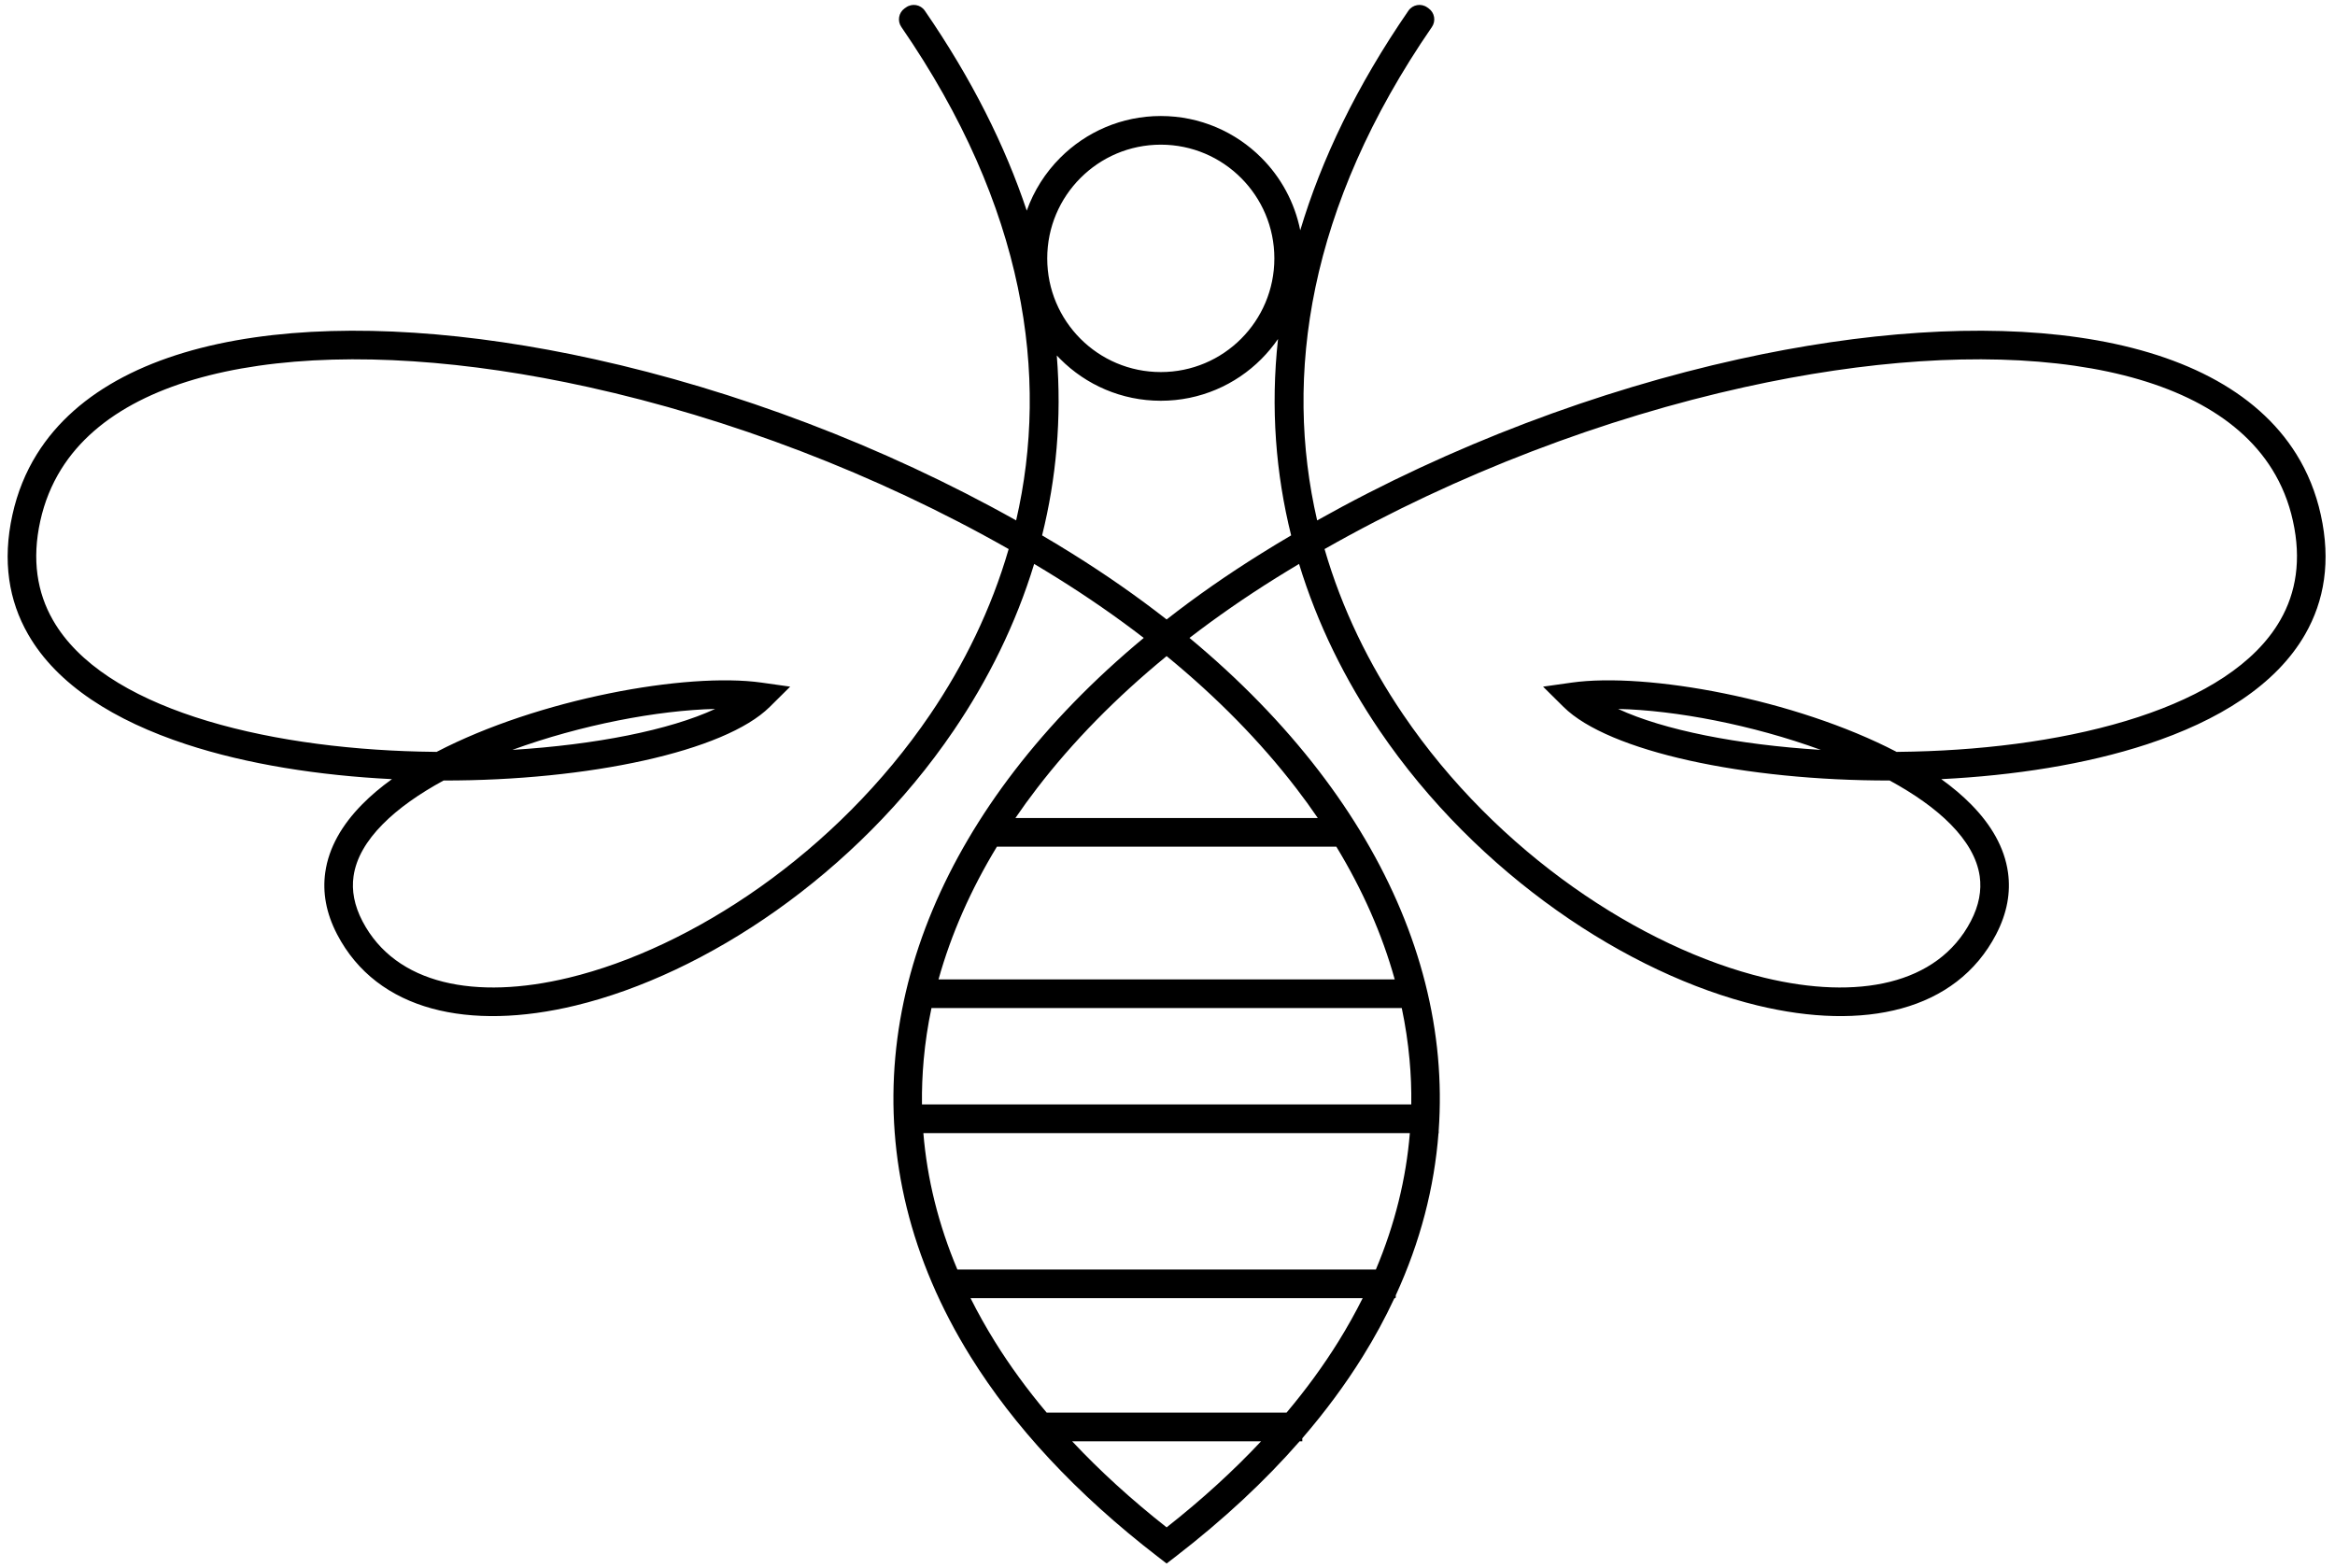
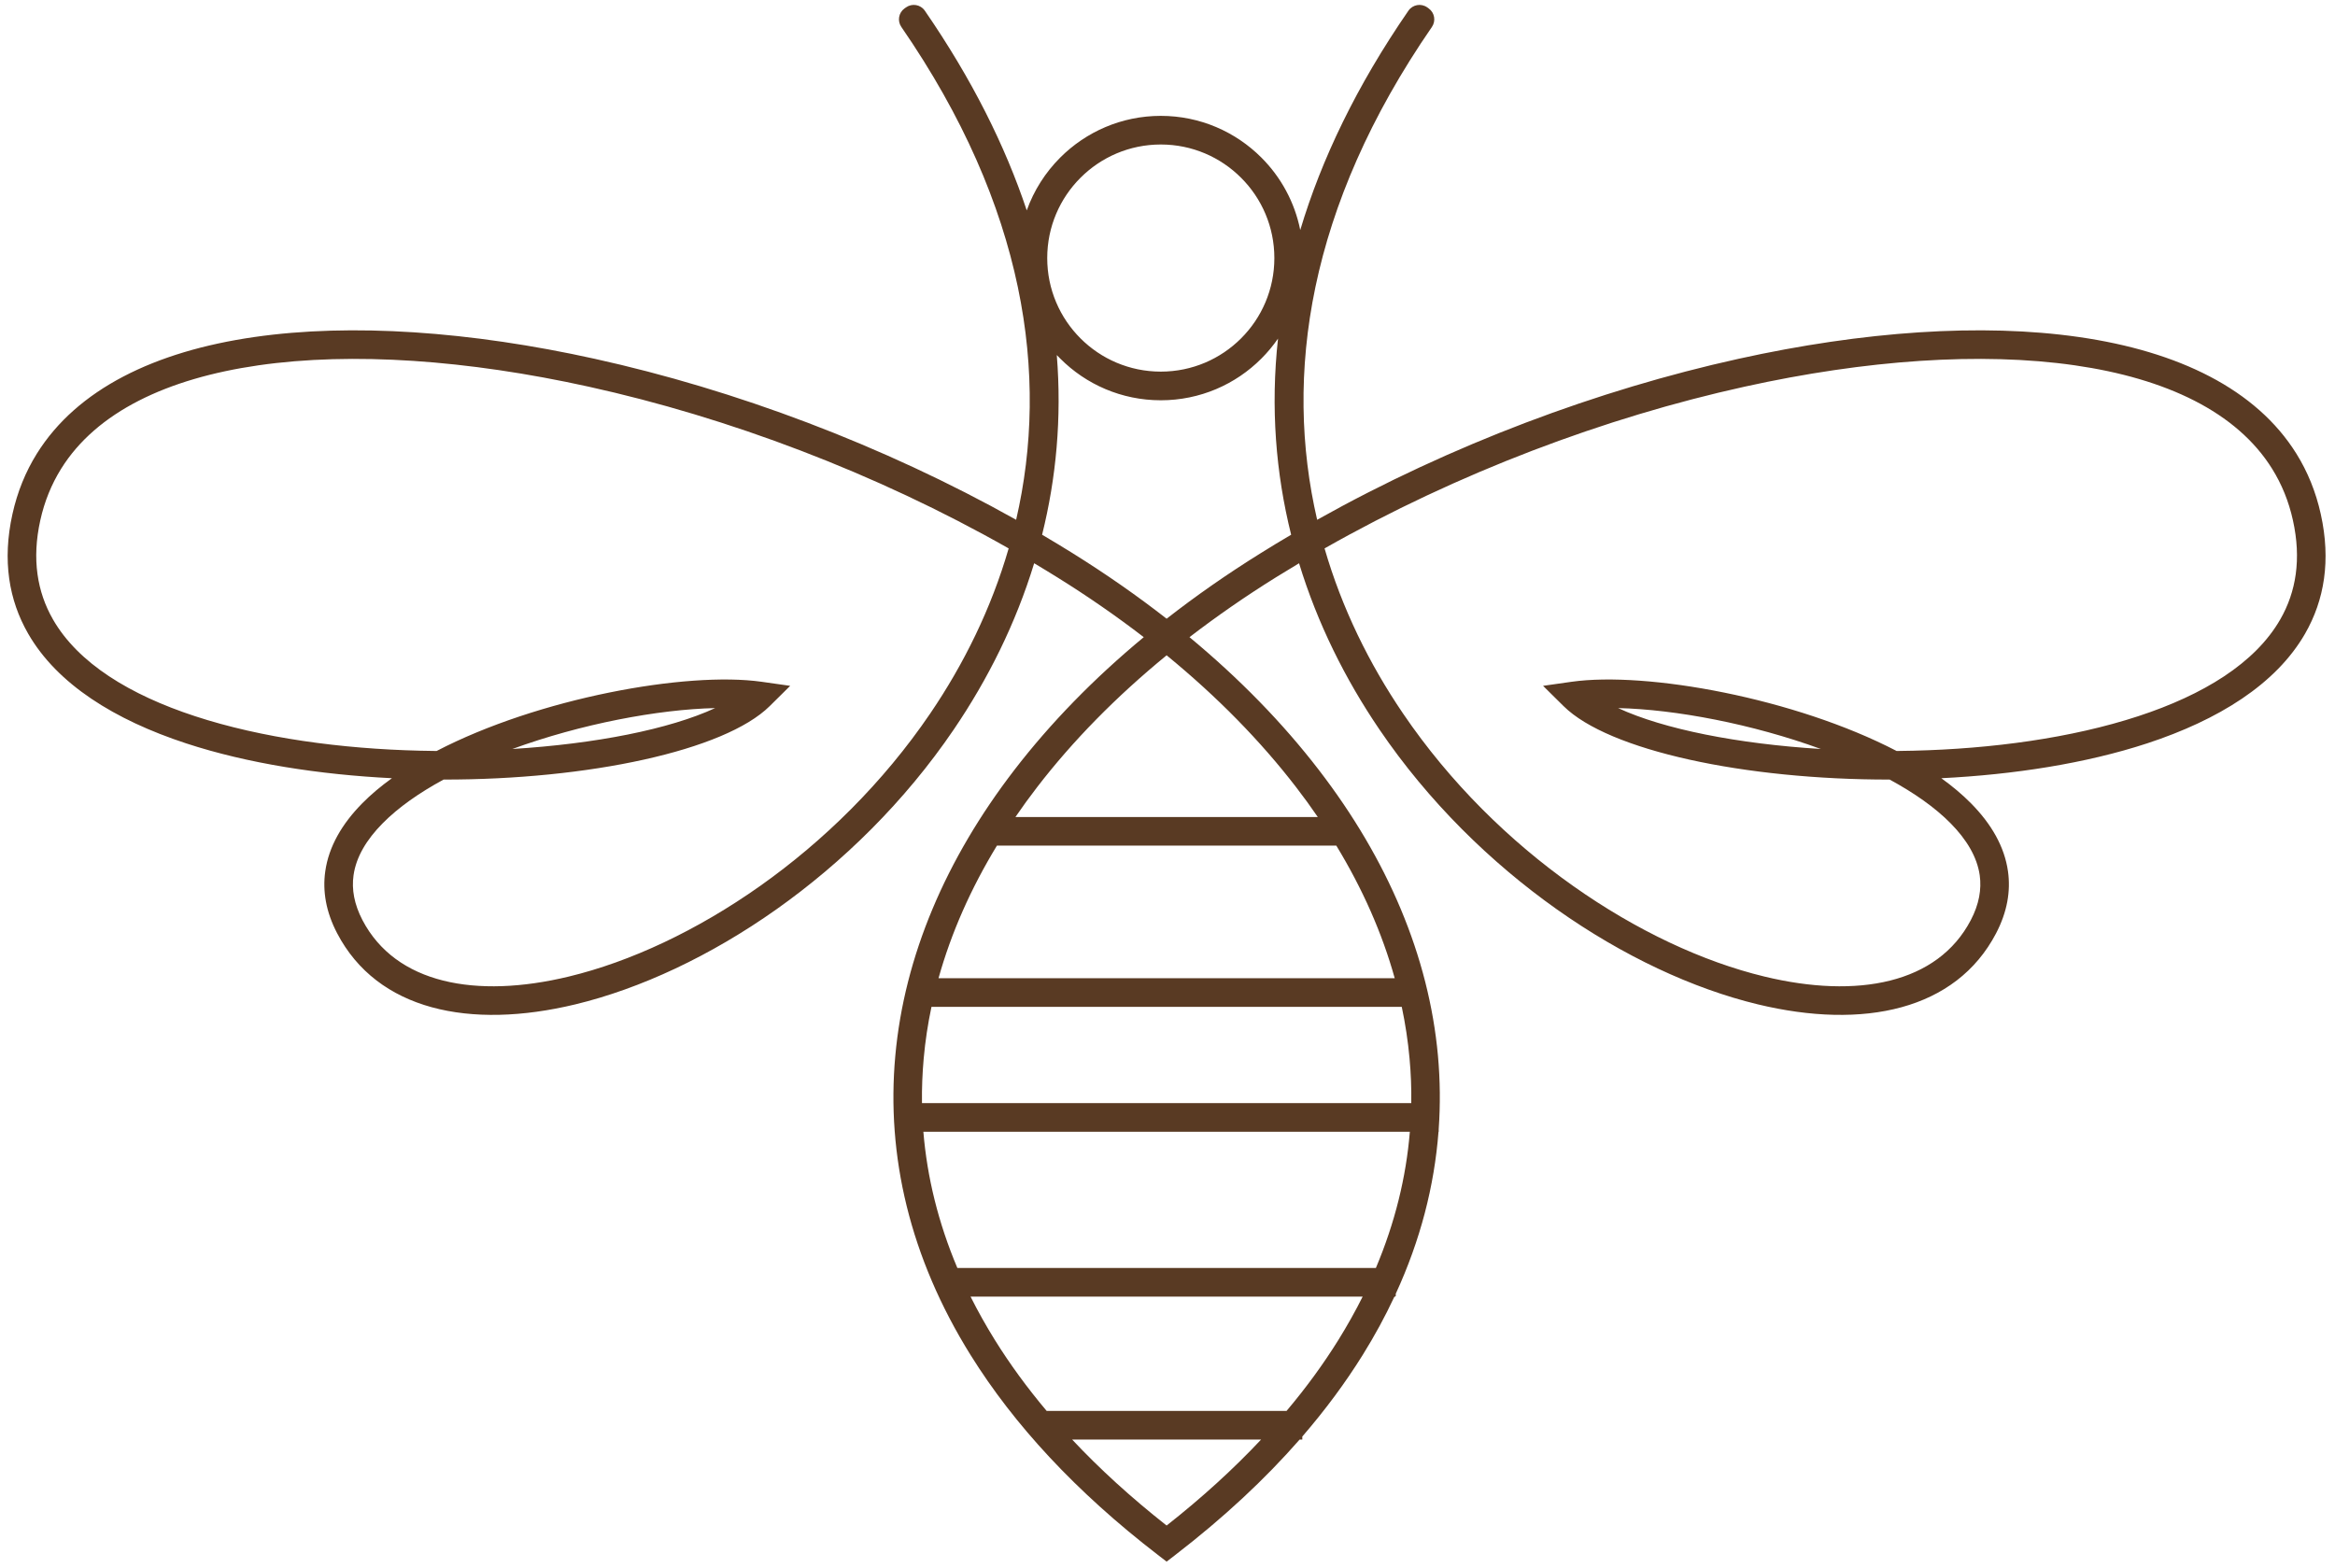
- <svg xmlns="http://www.w3.org/2000/svg" stroke-width="10" width="581" zoomAndPan="magnify" viewBox="0 0 435.75 292.5" height="390" preserveAspectRatio="xMidYMid meet" version="1.0">
+ <svg xmlns="http://www.w3.org/2000/svg" width="581" zoomAndPan="magnify" viewBox="0 0 435.75 292.5" height="390" preserveAspectRatio="xMidYMid meet" version="1.0">
  <defs>
-     <clipPath id="c69837843b">
+     <clipPath id="e8929d57ec">
      <path d="M 1 0.547 L 434 0.547 L 434 291.797 L 1 291.797 Z M 1 0.547 " clip-rule="nonzero" />
    </clipPath>
  </defs>
-   <g clip-path="url(#c69837843b)">
-     <path fill="#000000" d="M 195.328 263.652 L 240.09 263.652 C 243.766 259.285 246.977 254.871 249.75 250.414 C 251.418 247.723 252.941 245.004 254.297 242.289 L 181.121 242.289 C 182.48 245.004 184 247.723 185.672 250.414 C 188.441 254.871 191.656 259.285 195.328 263.652 Z M 243.031 268.438 L 243.031 269.004 L 242.535 269.004 C 242.531 269.004 242.531 269.004 242.531 269.004 C 236.078 276.391 228.367 283.602 219.34 290.559 L 217.711 291.812 L 216.082 290.559 C 200.715 278.719 189.184 266.156 181.145 253.234 C 169.758 234.934 165.387 215.934 167.078 197.289 C 168.762 178.707 176.484 160.551 189.309 143.859 C 196.012 135.141 204.094 126.82 213.441 119.062 C 213.441 119.062 213.441 119.062 213.441 119.059 C 208.395 115.172 203.016 111.438 197.305 107.879 C 195.883 106.988 194.441 106.117 192.992 105.25 C 189.562 116.504 184.375 126.91 177.996 136.309 C 168.84 149.805 157.234 161.168 144.918 169.902 C 132.57 178.652 119.484 184.75 107.41 187.668 C 87.629 192.449 70.418 188.758 62.922 174.406 C 60.824 170.387 60.176 166.52 60.699 162.82 C 61.352 158.18 63.828 153.945 67.582 150.129 C 69.199 148.484 71.066 146.914 73.133 145.426 C 73.133 145.418 73.133 145.418 73.133 145.418 C 59.656 144.746 46.207 142.676 34.727 138.902 C 21.441 134.535 10.676 127.867 5.246 118.391 C 1.652 112.133 0.41 104.734 2.32 96.078 C 3.238 91.914 4.777 88.141 6.875 84.773 C 14.375 72.727 28.887 65.656 47.469 62.977 C 65.598 60.363 87.727 61.898 110.996 67.051 C 137.086 72.816 164.637 83.102 189.629 97.129 C 195.844 70.211 191.383 38.695 168.207 5.035 C 167.426 3.91 167.695 2.371 168.805 1.57 L 169.078 1.383 C 170.211 0.574 171.789 0.844 172.582 1.992 C 181.379 14.77 187.582 27.242 191.609 39.316 C 192.949 35.562 195.102 32.195 197.863 29.438 C 202.66 24.633 209.297 21.652 216.629 21.652 C 223.949 21.652 230.59 24.633 235.387 29.438 C 239.016 33.062 241.602 37.754 242.648 42.984 C 246.598 29.781 253.145 16.066 262.836 1.996 C 263.629 0.848 265.211 0.574 266.348 1.383 L 266.613 1.57 C 267.727 2.371 267.992 3.91 267.219 5.035 C 244.039 38.695 239.582 70.211 245.801 97.129 C 270.785 83.102 298.344 72.816 324.426 67.051 C 347.699 61.898 369.824 60.363 387.949 62.977 C 406.539 65.656 421.047 72.727 428.543 84.773 C 430.641 88.141 432.18 91.914 433.098 96.078 C 435.008 104.734 433.766 112.133 430.176 118.391 C 424.742 127.867 413.977 134.535 400.699 138.902 C 389.211 142.676 375.773 144.746 362.285 145.418 C 362.285 145.418 362.285 145.418 362.285 145.426 C 364.352 146.914 366.219 148.484 367.84 150.129 C 371.602 153.945 374.07 158.18 374.723 162.82 C 375.242 166.52 374.594 170.387 372.5 174.406 C 365 188.758 347.789 192.449 328.012 187.668 C 315.938 184.75 302.848 178.652 290.504 169.902 C 278.188 161.168 266.578 149.801 257.422 136.309 C 251.043 126.91 245.855 116.504 242.426 105.25 C 240.984 106.117 239.539 106.988 238.113 107.879 C 232.406 111.438 227.031 115.172 221.98 119.059 C 221.98 119.062 221.98 119.062 221.98 119.062 C 231.328 126.828 239.41 135.141 246.109 143.859 C 258.934 160.551 266.66 178.707 268.348 197.289 C 268.758 201.852 268.809 206.426 268.484 211.02 L 268.484 211.48 L 268.449 211.48 C 267.672 221.602 265.07 231.75 260.473 241.75 L 260.473 242.133 C 260.473 242.223 260.402 242.289 260.316 242.289 C 260.258 242.289 260.207 242.324 260.18 242.375 C 258.48 246.023 256.512 249.645 254.277 253.234 C 251.086 258.363 247.34 263.441 243.031 268.438 Z M 235.34 269.004 L 200.082 269.004 C 205.207 274.473 211.074 279.84 217.711 285.066 C 224.348 279.84 230.211 274.473 235.34 269.004 Z M 197.215 66.348 C 198.16 78.125 197.098 89.363 194.473 99.922 C 196.371 101.035 198.258 102.184 200.125 103.344 C 206.363 107.238 212.234 111.332 217.711 115.617 C 223.184 111.332 229.055 107.238 235.305 103.344 C 237.164 102.184 239.047 101.035 240.949 99.922 C 238.094 88.457 237.086 76.172 238.5 63.27 C 237.574 64.613 236.535 65.859 235.387 67.012 C 230.59 71.824 223.949 74.797 216.629 74.797 C 209.297 74.797 202.66 71.824 197.863 67.012 C 197.645 66.793 197.426 66.566 197.215 66.348 Z M 173.594 133.328 C 179.902 124.035 184.988 113.684 188.234 102.477 C 163.379 88.348 135.863 77.996 109.852 72.254 C 87.203 67.246 65.738 65.742 48.223 68.266 C 31.18 70.723 17.996 76.996 11.406 87.594 C 9.613 90.48 8.301 93.688 7.52 97.227 C 5.918 104.461 6.934 110.598 9.879 115.738 C 14.582 123.949 24.285 129.855 36.379 133.824 C 48.82 137.91 63.703 139.926 78.355 140.277 C 79.387 140.301 80.438 140.316 81.477 140.332 C 100.434 130.457 128.117 125.422 142.129 127.402 L 147.461 128.156 L 143.637 131.945 C 135.219 140.277 109.746 145.707 82.781 145.672 C 78.258 148.133 74.332 150.871 71.383 153.871 C 68.402 156.895 66.457 160.141 65.977 163.551 C 65.602 166.18 66.098 168.977 67.645 171.941 C 73.844 183.805 88.777 186.684 106.152 182.48 C 117.613 179.715 130.062 173.895 141.852 165.555 C 153.672 157.184 164.812 146.262 173.594 133.328 Z M 133.457 132.316 C 122.766 132.562 108.43 135.277 95.617 139.957 C 111.125 139 124.941 136.266 133.457 132.316 Z M 241.895 147.117 C 235.23 138.438 227.121 130.168 217.711 122.453 C 208.297 130.168 200.188 138.438 193.523 147.117 C 192.117 148.945 190.773 150.797 189.496 152.672 C 189.496 152.672 189.496 152.672 189.5 152.672 L 245.922 152.672 C 244.645 150.797 243.305 148.945 241.895 147.117 Z M 186.043 158.016 C 181.164 166.047 177.5 174.348 175.145 182.789 L 260.277 182.789 C 257.93 174.348 254.258 166.047 249.379 158.016 Z M 173.828 188.141 C 173.152 191.34 172.668 194.551 172.379 197.77 C 172.129 200.547 172.02 203.336 172.055 206.125 L 263.367 206.125 C 263.406 203.336 263.301 200.547 263.043 197.77 C 262.754 194.551 262.266 191.34 261.594 188.141 Z M 172.316 211.48 C 173.012 219.973 175.098 228.492 178.66 236.941 L 256.762 236.941 C 260.32 228.492 262.41 219.973 263.102 211.48 Z M 325.574 72.254 C 299.562 77.996 272.039 88.348 247.184 102.477 C 250.43 113.684 255.52 124.035 261.832 133.328 C 270.605 146.262 281.746 157.184 293.574 165.555 C 305.355 173.895 317.816 179.715 329.266 182.48 C 346.645 186.684 361.586 183.805 367.781 171.941 C 369.332 168.977 369.816 166.18 369.449 163.551 C 368.961 160.141 367.016 156.895 364.043 153.871 C 361.098 150.871 357.168 148.133 352.637 145.672 C 325.684 145.707 300.203 140.277 291.789 131.945 L 287.961 128.156 L 293.289 127.402 C 307.309 125.422 334.992 130.457 353.945 140.332 C 354.984 140.316 356.031 140.301 357.07 140.277 C 371.727 139.926 386.609 137.91 399.051 133.824 C 411.141 129.855 420.836 123.949 425.539 115.738 C 428.492 110.598 429.5 104.461 427.898 97.227 C 427.125 93.688 425.809 90.48 424.016 87.594 C 417.422 76.996 404.25 70.723 387.199 68.266 C 369.68 65.742 348.215 67.246 325.574 72.254 Z M 301.969 132.316 C 310.48 136.266 324.305 139 339.797 139.957 C 326.988 135.277 312.652 132.562 301.969 132.316 Z M 231.609 33.219 C 227.773 29.375 222.48 27 216.629 27 C 210.77 27 205.473 29.375 201.637 33.219 C 197.801 37.059 195.43 42.363 195.43 48.227 C 195.43 54.086 197.801 59.391 201.637 63.23 C 205.473 67.07 210.77 69.441 216.629 69.441 C 222.48 69.441 227.773 67.07 231.609 63.23 C 235.449 59.391 237.816 54.086 237.816 48.227 C 237.816 42.363 235.449 37.059 231.609 33.219 " fill-opacity="1" fill-rule="nonzero" />
+   <g clip-path="url(#e8929d57ec)">
+     <path fill="#593a23" d="M 195.328 263.336 L 240.09 263.336 C 243.766 258.977 246.977 254.566 249.75 250.113 C 251.418 247.422 252.941 244.711 254.297 241.996 L 181.121 241.996 C 182.48 244.711 184 247.422 185.672 250.113 C 188.441 254.566 191.656 258.977 195.328 263.336 Z M 243.031 268.113 L 243.031 268.68 L 242.535 268.68 C 242.531 268.68 242.531 268.68 242.531 268.68 C 236.078 276.059 228.367 283.258 219.34 290.207 L 217.711 291.461 L 216.082 290.207 C 200.715 278.387 189.184 265.836 181.145 252.93 C 169.758 234.652 165.387 215.672 167.078 197.051 C 168.762 178.492 176.484 160.355 189.309 143.688 C 196.012 134.98 204.094 126.668 213.441 118.922 C 213.441 118.922 213.441 118.922 213.441 118.918 C 208.395 115.035 203.016 111.305 197.305 107.75 C 195.883 106.863 194.441 105.992 192.992 105.125 C 189.562 116.363 184.375 126.758 177.996 136.145 C 168.84 149.625 157.234 160.977 144.918 169.699 C 132.57 178.438 119.484 184.527 107.41 187.445 C 87.629 192.219 70.418 188.531 62.922 174.195 C 60.824 170.184 60.176 166.316 60.699 162.625 C 61.352 157.992 63.828 153.762 67.582 149.949 C 69.199 148.305 71.066 146.738 73.133 145.25 C 73.133 145.246 73.133 145.246 73.133 145.246 C 59.656 144.574 46.207 142.504 34.727 138.738 C 21.441 134.375 10.676 127.711 5.246 118.25 C 1.652 111.996 0.41 104.609 2.32 95.961 C 3.238 91.805 4.777 88.035 6.875 84.672 C 14.375 72.641 28.887 65.578 47.469 62.902 C 65.598 60.293 87.727 61.824 110.996 66.969 C 137.086 72.727 164.637 83.004 189.629 97.012 C 195.844 70.125 191.383 38.648 168.207 5.031 C 167.426 3.906 167.695 2.367 168.805 1.57 L 169.078 1.379 C 170.211 0.574 171.789 0.844 172.582 1.988 C 181.379 14.75 187.582 27.211 191.609 39.27 C 192.949 35.52 195.102 32.16 197.863 29.402 C 202.66 24.605 209.297 21.625 216.629 21.625 C 223.949 21.625 230.59 24.605 235.387 29.402 C 239.016 33.023 241.602 37.711 242.648 42.934 C 246.598 29.746 253.145 16.047 262.836 1.996 C 263.629 0.848 265.211 0.574 266.348 1.379 L 266.613 1.57 C 267.727 2.367 267.992 3.906 267.219 5.031 C 244.039 38.648 239.582 70.125 245.801 97.012 C 270.785 83.004 298.344 72.727 324.426 66.969 C 347.699 61.824 369.824 60.293 387.949 62.902 C 406.539 65.578 421.047 72.641 428.543 84.672 C 430.641 88.035 432.18 91.805 433.098 95.961 C 435.008 104.609 433.766 111.996 430.176 118.25 C 424.742 127.711 413.977 134.375 400.699 138.738 C 389.211 142.504 375.773 144.574 362.285 145.246 C 362.285 145.246 362.285 145.246 362.285 145.25 C 364.352 146.738 366.219 148.305 367.84 149.949 C 371.602 153.762 374.07 157.992 374.723 162.625 C 375.242 166.316 374.594 170.184 372.5 174.195 C 365 188.531 347.789 192.219 328.012 187.445 C 315.938 184.527 302.848 178.438 290.504 169.699 C 278.188 160.977 266.578 149.621 257.422 136.145 C 251.043 126.758 245.855 116.363 242.426 105.125 C 240.984 105.992 239.539 106.863 238.113 107.75 C 232.406 111.305 227.031 115.035 221.98 118.918 C 221.98 118.922 221.98 118.922 221.98 118.922 C 231.328 126.676 239.41 134.98 246.109 143.688 C 258.934 160.355 266.66 178.492 268.348 197.051 C 268.758 201.605 268.809 206.176 268.484 210.766 L 268.484 211.227 L 268.449 211.227 C 267.672 221.336 265.07 231.473 260.473 241.461 L 260.473 241.844 C 260.473 241.93 260.402 241.996 260.316 241.996 C 260.258 241.996 260.207 242.031 260.18 242.086 C 258.48 245.727 256.512 249.344 254.277 252.93 C 251.086 258.051 247.34 263.125 243.031 268.113 Z M 235.34 268.68 L 200.082 268.68 C 205.207 274.145 211.074 279.5 217.711 284.723 C 224.348 279.5 230.211 274.145 235.34 268.68 Z M 197.215 66.27 C 198.16 78.031 197.098 89.254 194.473 99.801 C 196.371 100.914 198.258 102.059 200.125 103.219 C 206.363 107.109 212.234 111.199 217.711 115.477 C 223.184 111.199 229.055 107.109 235.305 103.219 C 237.164 102.059 239.047 100.914 240.949 99.801 C 238.094 88.352 237.086 76.078 238.5 63.191 C 237.574 64.535 236.535 65.781 235.387 66.93 C 230.59 71.738 223.949 74.707 216.629 74.707 C 209.297 74.707 202.66 71.738 197.863 66.93 C 197.645 66.711 197.426 66.484 197.215 66.27 Z M 173.594 133.168 C 179.902 123.887 184.988 113.551 188.234 102.355 C 163.379 88.238 135.863 77.902 109.852 72.168 C 87.203 67.168 65.738 65.664 48.223 68.184 C 31.18 70.641 17.996 76.906 11.406 87.492 C 9.613 90.371 8.301 93.574 7.52 97.109 C 5.918 104.336 6.934 110.465 9.879 115.598 C 14.582 123.801 24.285 129.699 36.379 133.664 C 48.82 137.746 63.703 139.758 78.355 140.109 C 79.387 140.133 80.438 140.148 81.477 140.164 C 100.434 130.301 128.117 125.27 142.129 127.246 L 147.461 128.004 L 143.637 131.789 C 135.219 140.109 109.746 145.531 82.781 145.496 C 78.258 147.953 74.332 150.691 71.383 153.688 C 68.402 156.707 66.457 159.949 65.977 163.355 C 65.602 165.98 66.098 168.773 67.645 171.734 C 73.844 183.586 88.777 186.457 106.152 182.262 C 117.613 179.5 130.062 173.688 141.852 165.355 C 153.672 156.996 164.812 146.086 173.594 133.168 Z M 133.457 132.156 C 122.766 132.402 108.43 135.113 95.617 139.789 C 111.125 138.832 124.941 136.102 133.457 132.156 Z M 241.895 146.941 C 235.23 138.273 227.121 130.012 217.711 122.305 C 208.297 130.012 200.188 138.273 193.523 146.941 C 192.117 148.766 190.773 150.617 189.496 152.488 C 189.496 152.488 189.496 152.488 189.5 152.488 L 245.922 152.488 C 244.645 150.617 243.305 148.766 241.895 146.941 Z M 186.043 157.828 C 181.164 165.848 177.5 174.137 175.145 182.57 L 260.277 182.57 C 257.93 174.137 254.258 165.848 249.379 157.828 Z M 173.828 187.914 C 173.152 191.109 172.668 194.316 172.379 197.531 C 172.129 200.305 172.02 203.094 172.055 205.879 L 263.367 205.879 C 263.406 203.094 263.301 200.305 263.043 197.531 C 262.754 194.316 262.266 191.109 261.594 187.914 Z M 172.316 211.227 C 173.012 219.707 175.098 228.219 178.66 236.656 L 256.762 236.656 C 260.32 228.219 262.41 219.707 263.102 211.227 Z M 325.574 72.168 C 299.562 77.902 272.039 88.238 247.184 102.355 C 250.43 113.551 255.52 123.887 261.832 133.168 C 270.605 146.086 281.746 156.996 293.574 165.355 C 305.355 173.688 317.816 179.5 329.266 182.262 C 346.645 186.457 361.586 183.586 367.781 171.734 C 369.332 168.773 369.816 165.98 369.449 163.355 C 368.961 159.949 367.016 156.707 364.043 153.688 C 361.098 150.691 357.168 147.953 352.637 145.496 C 325.684 145.531 300.203 140.109 291.789 131.789 L 287.961 128.004 L 293.289 127.246 C 307.309 125.27 334.992 130.301 353.945 140.164 C 354.984 140.148 356.031 140.133 357.07 140.109 C 371.727 139.758 386.609 137.746 399.051 133.664 C 411.141 129.699 420.836 123.801 425.539 115.598 C 428.492 110.465 429.5 104.336 427.898 97.109 C 427.125 93.574 425.809 90.371 424.016 87.492 C 417.422 76.906 404.25 70.641 387.199 68.184 C 369.68 65.664 348.215 67.168 325.574 72.168 Z M 301.969 132.156 C 310.48 136.102 324.305 138.832 339.797 139.789 C 326.988 135.113 312.652 132.402 301.969 132.156 Z M 231.609 33.18 C 227.773 29.34 222.48 26.969 216.629 26.969 C 210.77 26.969 205.473 29.34 201.637 33.18 C 197.801 37.012 195.43 42.312 195.43 48.168 C 195.43 54.02 197.801 59.32 201.637 63.152 C 205.473 66.988 210.77 69.359 216.629 69.359 C 222.48 69.359 227.773 66.988 231.609 63.152 C 235.449 59.32 237.816 54.02 237.816 48.168 C 237.816 42.312 235.449 37.012 231.609 33.18 " fill-opacity="1" fill-rule="nonzero" />
  </g>
</svg>
